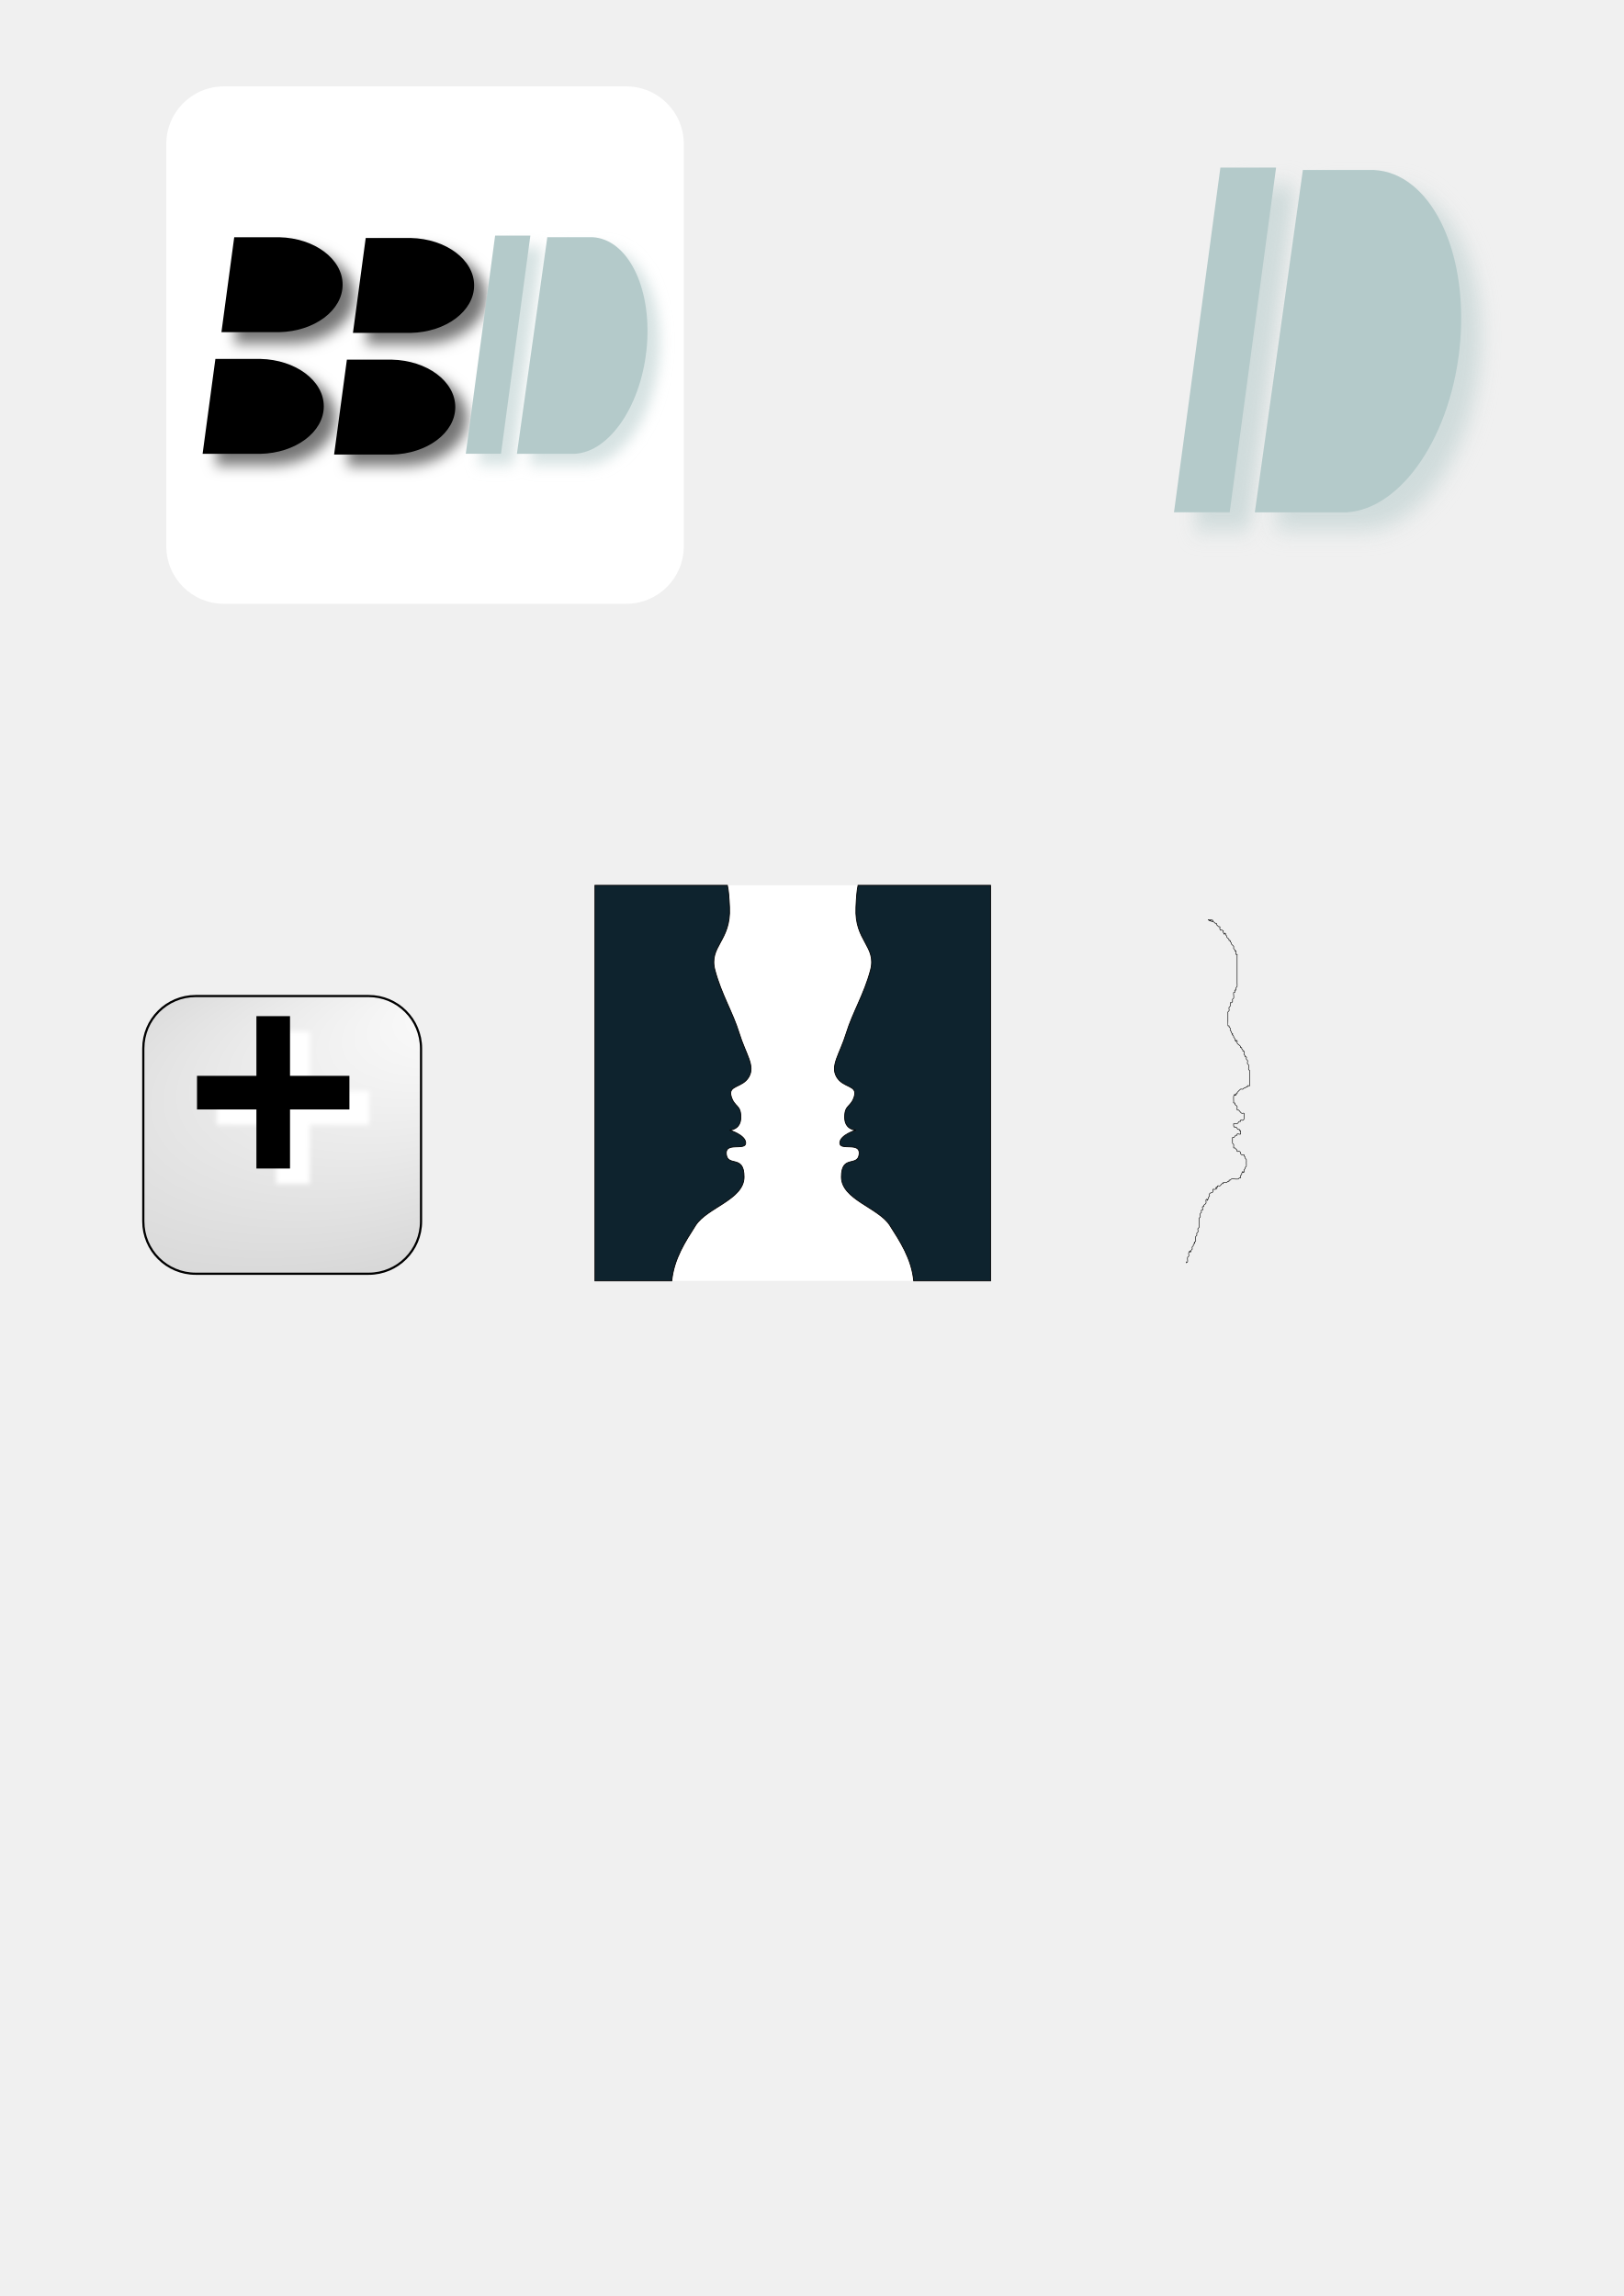
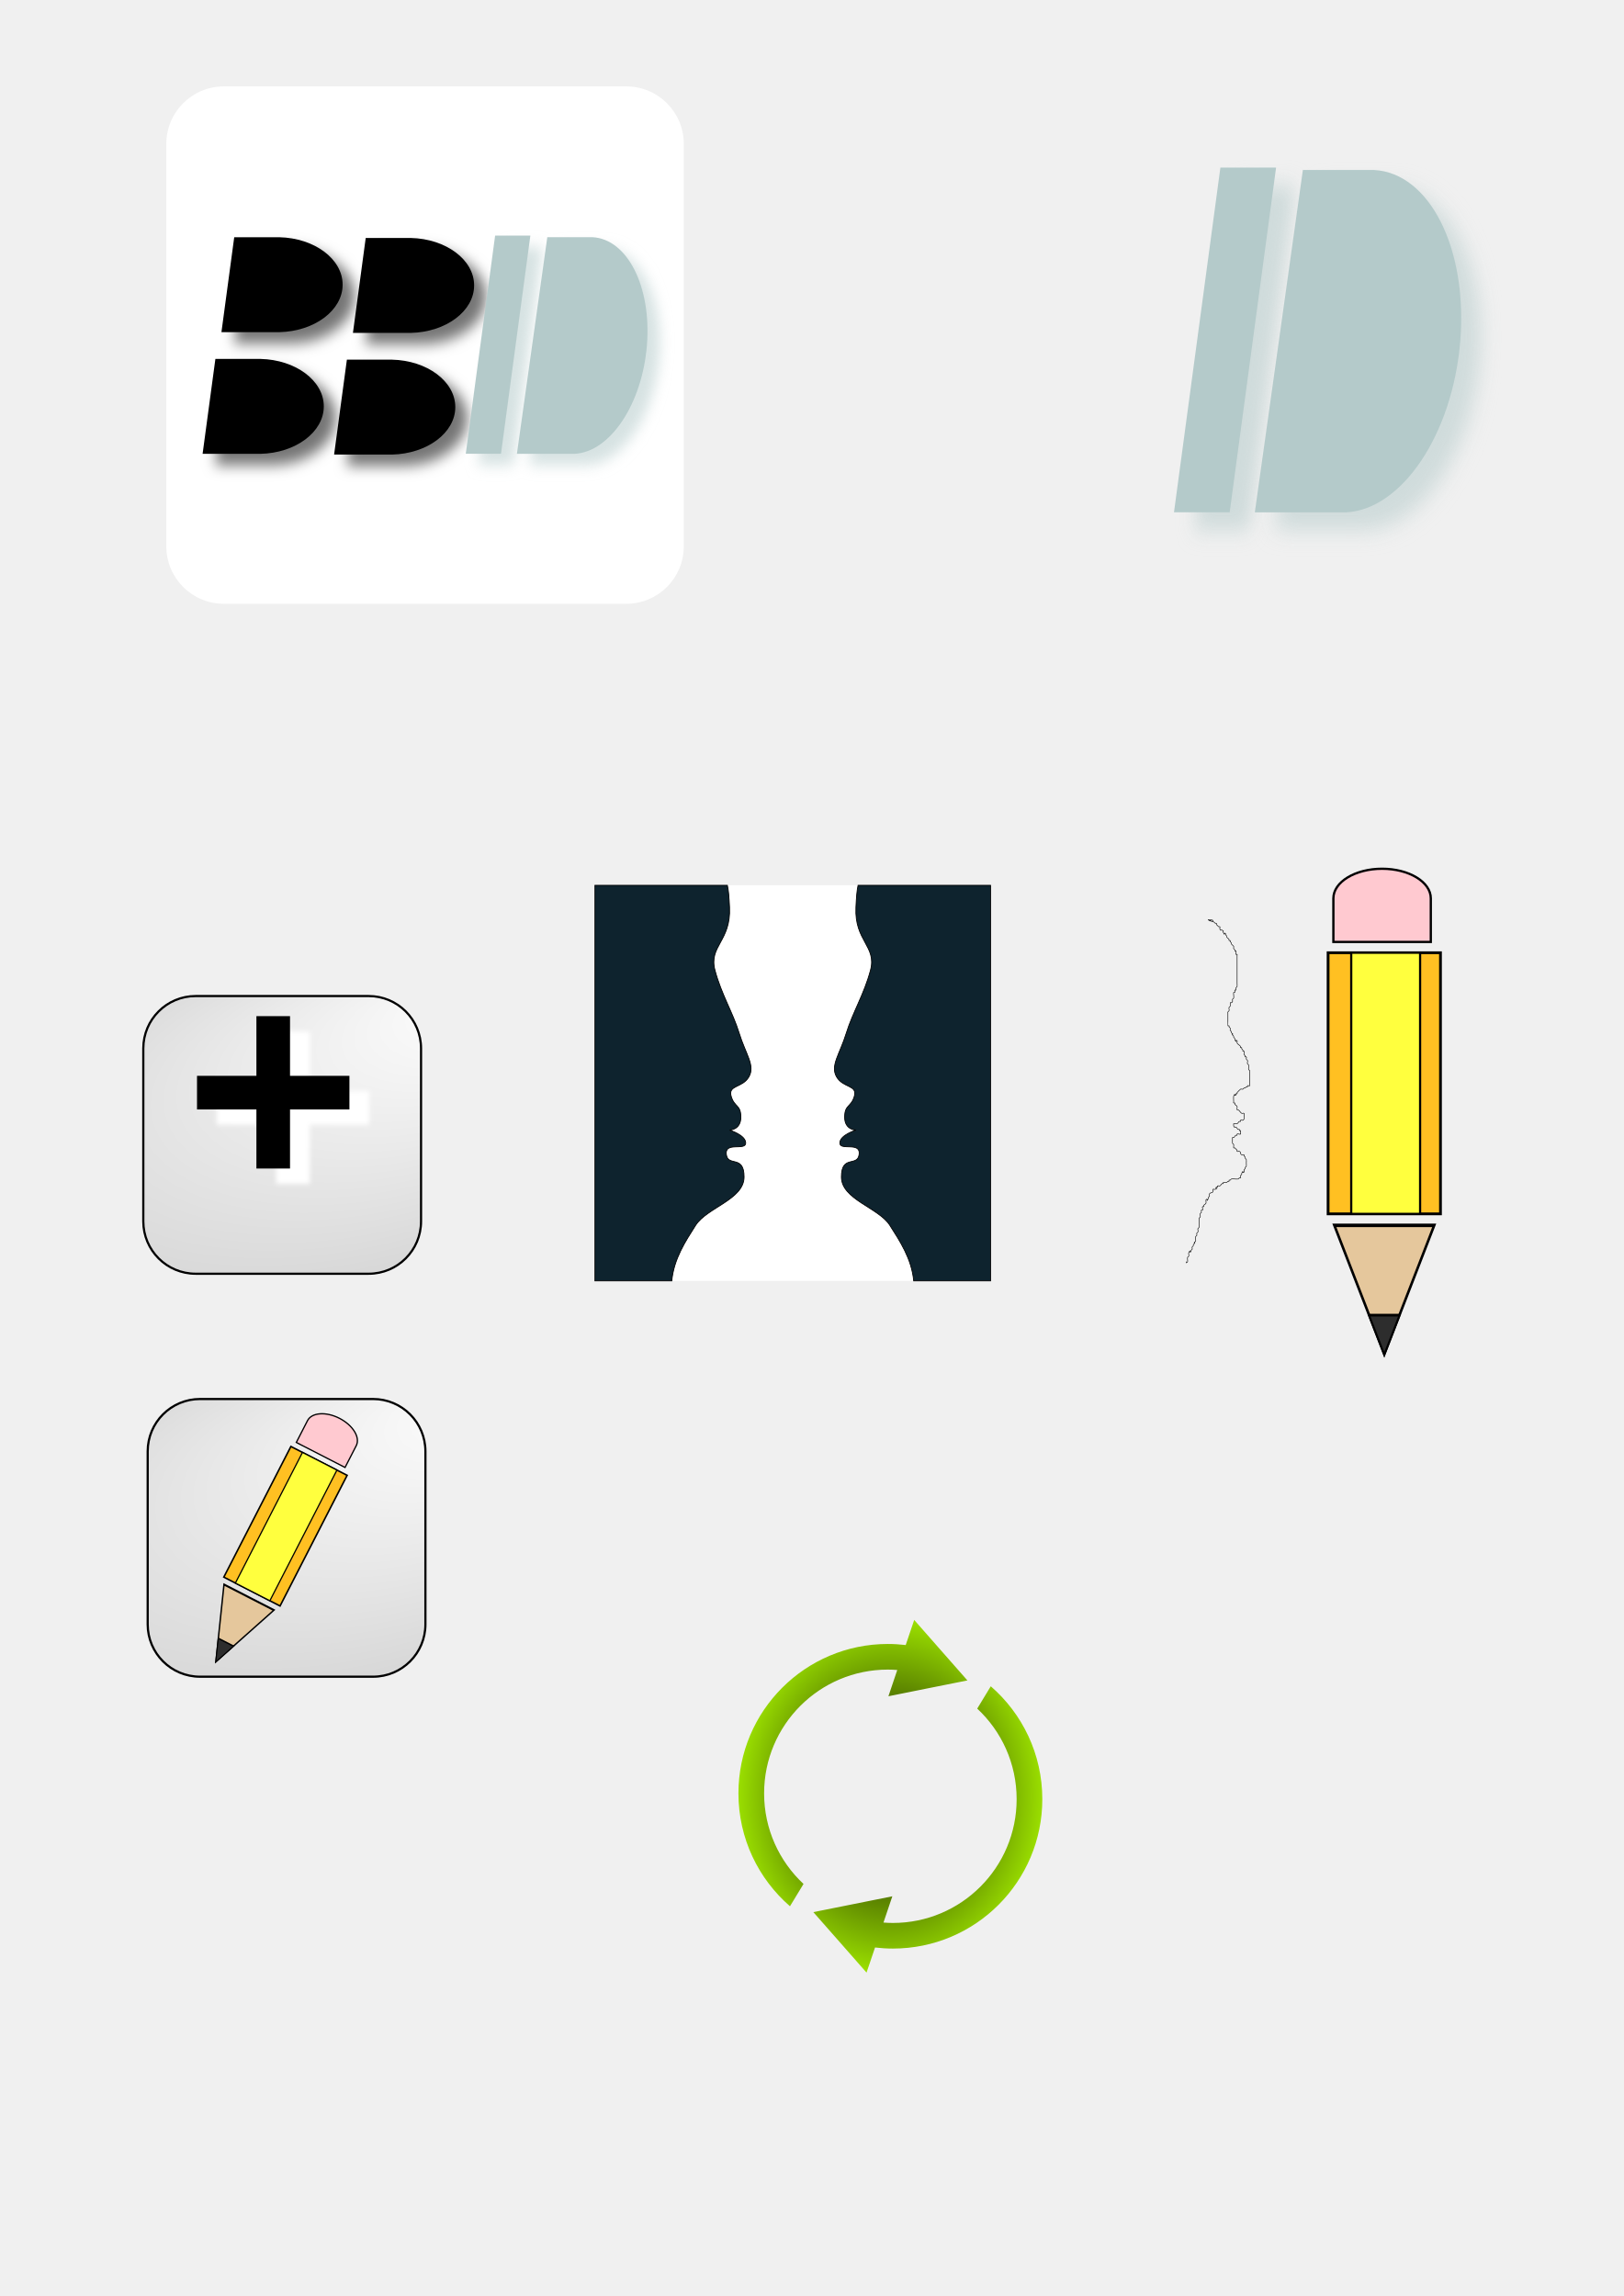
- <svg xmlns="http://www.w3.org/2000/svg" xmlns:xlink="http://www.w3.org/1999/xlink" width="744.094" height="1052.362" id="svg2" version="1.1">
+ <svg xmlns="http://www.w3.org/2000/svg" xmlns:ns1="http://www.openswatchbook.org/uri/2009/osb" xmlns:xlink="http://www.w3.org/1999/xlink" width="744.094" height="1052.362" id="svg2" version="1.1">
  <defs id="defs4">
+     <linearGradient id="linearGradient5515">
+       <stop style="stop-color:#000000;stop-opacity:1;" offset="0" id="stop5517" />
+       <stop style="stop-color:#9ade00;stop-opacity:1;" offset="1" id="stop5519" />
+     </linearGradient>
+     <linearGradient id="linearGradient5458" ns1:paint="solid">
+       <stop style="stop-color:#e5c79c;stop-opacity:1;" offset="0" id="stop5460" />
+     </linearGradient>
    <linearGradient id="linearGradient4218">
      <stop id="stop4220" offset="0" style="stop-color:#ffffff;stop-opacity:1;" />
      <stop id="stop4222" offset="1" style="stop-color:#d0d0d0;stop-opacity:1;" />
    </linearGradient>
    <linearGradient id="linearGradient3791">
      <stop style="stop-color:#000000;stop-opacity:1;" offset="0" id="stop3793" />
      <stop style="stop-color:#efefef;stop-opacity:1;" offset="1" id="stop3795" />
    </linearGradient>
    <filter id="filter3963">
      <feGaussianBlur stdDeviation="8.612" id="feGaussianBlur3965" />
    </filter>
    <filter color-interpolation-filters="sRGB" id="filter3963-5">
      <feGaussianBlur stdDeviation="8.612" id="feGaussianBlur3965-2" />
    </filter>
    <filter id="filter4261">
      <feGaussianBlur stdDeviation="1.189" id="feGaussianBlur4263" />
    </filter>
    <radialGradient xlink:href="#linearGradient4218" id="radialGradient4295" gradientUnits="userSpaceOnUse" gradientTransform="matrix(2.694824,-0.5208366,0.2723762,1.409283,-646.1081,39.30516)" cx="329.31" cy="323.032" fx="369.716" fy="290.707" r="64.14" />
+     <radialGradient xlink:href="#linearGradient4218-7" id="radialGradient4295-1" gradientUnits="userSpaceOnUse" gradientTransform="matrix(2.694824,-0.5208366,0.2723762,1.409283,-646.1081,39.30516)" cx="329.31" cy="323.032" fx="369.716" fy="290.707" r="64.14" />
+     <linearGradient id="linearGradient4218-7">
+       <stop id="stop4220-4" offset="0" style="stop-color:#ffffff;stop-opacity:1;" />
+       <stop id="stop4222-0" offset="1" style="stop-color:#d0d0d0;stop-opacity:1;" />
+     </linearGradient>
+     <filter color-interpolation-filters="sRGB" id="filter4261-9">
+       <feGaussianBlur stdDeviation="1.189" id="feGaussianBlur4263-4" />
+     </filter>
+     <radialGradient xlink:href="#linearGradient5515" id="radialGradient5521" cx="408.031" cy="823.312" fx="408.031" fy="823.312" r="119.125" gradientTransform="matrix(0.5844913,0,0,0.6784822,367.5304,-117.128)" gradientUnits="userSpaceOnUse" />
  </defs>
  <g id="layer1">
    <g id="g4304" transform="matrix(0.2634921,0,0,0.2634921,208.9589,220.3886)">
      <rect ry="100" rx="100" y="-686.11" x="-503.784" height="900" width="900" id="rect3907" style="fill:#ffffff;fill-opacity:1;stroke:none" />
      <g id="g3967">
        <g id="g3897-7" transform="matrix(1.264031,0,0,1.360977,-556.5005,-524.7535)" style="opacity:0.54;filter:url(#filter3963)">
          <g id="g3889-4">
            <path style="fill:#000000;fill-opacity:1;stroke:none" d="m 152.125,88.719 -17.594,121.312 79.594,0 c 48.385,-1.017 87.156,-27.769 87.156,-60.656 0,-32.887 -38.772,-59.639 -87.156,-60.656 l -62,0 z" id="path2991-7" />
            <path style="fill:#000000;fill-opacity:1;stroke:none" d="m 126.209,244.24 -17.594,121.312 79.594,0 c 48.385,-1.017 87.156,-27.769 87.156,-60.656 0,-32.887 -38.772,-59.639 -87.156,-60.656 l -62,0 z" id="path2991-1-3" />
          </g>
          <g id="g3893-4">
            <path style="fill:#000000;fill-opacity:1;stroke:none" d="m 333.055,89.661 -17.594,121.313 79.594,0 c 48.385,-1.017 87.156,-27.769 87.156,-60.656 0,-32.887 -38.772,-59.639 -87.156,-60.656 l -62,0 z" id="path2991-6-0" />
            <path style="fill:#000000;fill-opacity:1;stroke:none" d="m 307.139,245.182 -17.594,121.312 79.594,0 c 48.385,-1.017 87.156,-27.769 87.156,-60.656 0,-32.887 -38.772,-59.639 -87.156,-60.656 l -62,0 z" id="path2991-1-8-8" />
          </g>
          <path id="path2991-6-8-8" d="m 582.898,88.63 -41.837,276.876 79.594,0 c 48.588,-2.321 92.706,-63.378 99.278,-138.438 6.572,-75.06 -26.853,-136.117 -75.034,-138.438 l -62,0 z" style="fill:#b4caca;fill-opacity:1;stroke:none" />
          <rect transform="matrix(1,0,-0.1434291,0.9896606,0,0)" y="87.562" x="523.655" height="281.715" width="48.487" id="rect3871-1" style="fill:#b4caca;fill-opacity:1;stroke:none" />
        </g>
        <g id="g3897" transform="matrix(1.264031,0,0,1.360977,-577.9599,-544.4745)">
          <g id="g3889">
            <path style="fill:#000000;fill-opacity:1;stroke:none" d="m 152.125,88.719 -17.594,121.312 79.594,0 c 48.385,-1.017 87.156,-27.769 87.156,-60.656 0,-32.887 -38.772,-59.639 -87.156,-60.656 l -62,0 z" id="path2991" />
            <path style="fill:#000000;fill-opacity:1;stroke:none" d="m 126.209,244.24 -17.594,121.312 79.594,0 c 48.385,-1.017 87.156,-27.769 87.156,-60.656 0,-32.887 -38.772,-59.639 -87.156,-60.656 l -62,0 z" id="path2991-1" />
          </g>
          <g id="g3893">
            <path style="fill:#000000;fill-opacity:1;stroke:none" d="m 333.055,89.661 -17.594,121.313 79.594,0 c 48.385,-1.017 87.156,-27.769 87.156,-60.656 0,-32.887 -38.772,-59.639 -87.156,-60.656 l -62,0 z" id="path2991-6" />
            <path style="fill:#000000;fill-opacity:1;stroke:none" d="m 307.139,245.182 -17.594,121.312 79.594,0 c 48.385,-1.017 87.156,-27.769 87.156,-60.656 0,-32.887 -38.772,-59.639 -87.156,-60.656 l -62,0 z" id="path2991-1-8" />
          </g>
          <path id="path2991-6-8" d="m 582.898,88.63 -41.837,276.876 79.594,0 c 48.588,-2.321 92.706,-63.378 99.278,-138.438 6.572,-75.06 -26.853,-136.117 -75.034,-138.438 l -62,0 z" style="fill:#b4caca;fill-opacity:1;stroke:none" />
          <rect transform="matrix(1,0,-0.1434291,0.9896606,0,0)" y="87.562" x="523.655" height="281.715" width="48.487" id="rect3871" style="fill:#b4caca;fill-opacity:1;stroke:none" />
        </g>
      </g>
    </g>
    <g id="g4326" transform="matrix(0.4164081,0,0,0.4164081,566.2545,-145.1947)">
      <path transform="matrix(1.264031,0,0,1.360977,-641.3533,434.8914)" id="path2991-6-8-8-0" d="m 582.898,88.63 -41.837,276.876 79.594,0 c 48.588,-2.321 92.706,-63.378 99.278,-138.438 6.572,-75.06 -26.853,-136.117 -75.034,-138.438 l -62,0 z" style="opacity:0.54;fill:#b4caca;fill-opacity:1;stroke:none;filter:url(#filter3963-5)" />
      <rect transform="matrix(1.264031,0,-0.1812988,1.346906,-641.3533,434.8914)" y="87.562" x="523.655" height="281.715" width="48.487" id="rect3871-1-4" style="opacity:0.54;fill:#b4caca;fill-opacity:1;stroke:none;filter:url(#filter3963-5)" />
      <path id="path2991-6-8-5" d="m 73.988,535.793 -52.884,376.822 100.609,0 c 61.417,-3.159 117.183,-86.256 125.491,-188.411 8.308,-102.155 -33.943,-185.252 -94.846,-188.411 l -78.37,0 z" style="fill:#b4caca;fill-opacity:1;stroke:none" />
      <rect transform="matrix(1,0,-0.1334009,0.9910622,0,0)" y="537.916" x="54.988" height="382.865" width="61.289" id="rect3871-6" style="fill:#b4caca;fill-opacity:1;stroke:none" />
    </g>
    <path style="fill:none;stroke:#000000;stroke-width:0.261px;stroke-linecap:butt;stroke-linejoin:miter;stroke-opacity:1" d="m 553.732,421.592 c 0.704,0.176 2.288,-0.176 2.112,0.528 -0.176,0.704 -2.625,-1.041 -2.112,-0.528 0.67,0.67 1.792,0.632 2.64,1.056 0.223,0.111 0.305,0.417 0.528,0.528 0.157,0.079 0.404,-0.124 0.528,0 0.124,0.124 -0.079,0.371 0,0.528 0.111,0.223 0.352,0.352 0.528,0.528 0.176,0.176 0.305,0.417 0.528,0.528 0.157,0.079 0.404,-0.124 0.528,0 0.249,0.249 -0.157,0.741 0,1.056 0.584,1.167 0.328,0.164 1.056,0.528 1.167,0.584 0.164,0.328 0.528,1.056 1.099,2.197 -0.036,-0.564 1.056,0.528 0.124,0.124 -0.079,0.371 0,0.528 0.111,0.223 0.417,0.305 0.528,0.528 0.079,0.157 -0.079,0.371 0,0.528 0.223,0.445 0.833,0.611 1.056,1.056 0.079,0.157 -0.124,0.404 0,0.528 0.124,0.124 0.404,-0.124 0.528,0 0.124,0.124 -0.079,0.371 0,0.528 0.111,0.223 0.417,0.305 0.528,0.528 0.079,0.157 -0.079,0.371 0,0.528 0.076,0.152 0.98,0.904 1.056,1.056 0.157,0.315 -0.157,0.741 0,1.056 0.111,0.223 0.417,0.305 0.528,0.528 0.079,0.157 -0.124,0.404 0,0.528 0.124,0.124 0.404,-0.124 0.528,0 0.264,0.264 -0.264,1.32 0,1.584 0.124,0.124 0.404,-0.124 0.528,0 0.124,0.124 0,0.352 0,0.528 0,0.176 0,0.352 0,0.528 0,2.64 0,5.28 0,7.92 0,1.408 0,2.816 0,4.224 0,0.238 0.08,1.423 0,1.584 -0.111,0.223 -0.417,0.305 -0.528,0.528 -0.157,0.315 0.249,0.807 0,1.056 -0.124,0.124 -0.404,-0.124 -0.528,0 -0.249,0.249 0.249,0.807 0,1.056 -0.124,0.124 -0.404,-0.124 -0.528,0 -0.185,0.185 0.182,2.275 0,2.64 -0.111,0.223 -0.417,0.305 -0.528,0.528 -0.157,0.315 0.157,0.741 0,1.056 -0.632,1.264 -1.056,-0.333 -1.056,1.056 0,0.176 0,0.352 0,0.528 0,0.176 0.079,0.371 0,0.528 -0.111,0.223 -0.417,0.305 -0.528,0.528 -0.211,0.422 0.211,1.162 0,1.584 -0.111,0.223 -0.417,0.305 -0.528,0.528 -0.079,0.157 0,0.352 0,0.528 0,0.352 0,0.704 0,1.056 0,0.88 0,1.76 0,2.64 0,0.194 -0.021,2.091 0,2.112 0.124,0.124 0.404,-0.124 0.528,0 0.124,0.124 -0.079,0.371 0,0.528 0.111,0.223 0.417,0.305 0.528,0.528 0.157,0.315 -0.157,0.741 0,1.056 0.111,0.223 0.417,0.305 0.528,0.528 0.079,0.157 -0.079,0.371 0,0.528 1.751,1.751 -0.249,-0.498 0.528,1.056 0.111,0.223 0.417,0.305 0.528,0.528 0.079,0.157 -0.079,0.371 0,0.528 0.111,0.223 0.417,0.305 0.528,0.528 0.079,0.157 -0.079,0.371 0,0.528 1.099,2.197 -0.036,-0.564 1.056,0.528 0.249,0.249 -0.157,0.741 0,1.056 0.317,0.634 1.267,0.95 1.584,1.584 0.079,0.157 -0.124,0.404 0,0.528 0.124,0.124 0.404,-0.124 0.528,0 0.124,0.124 -0.079,0.371 0,0.528 0.111,0.223 0.417,0.305 0.528,0.528 0.079,0.157 -0.124,0.404 0,0.528 0.124,0.124 0.404,-0.124 0.528,0 0.108,0.108 -0.105,1.375 0,1.584 0.111,0.223 0.417,0.305 0.528,0.528 0.079,0.157 -0.124,0.404 0,0.528 0.124,0.124 0.404,-0.124 0.528,0 0.249,0.249 -0.157,0.741 0,1.056 0.111,0.223 0.417,0.305 0.528,0.528 0.211,0.422 -0.211,1.162 0,1.584 0.111,0.223 0.417,0.305 0.528,0.528 0.166,0.332 -0.166,1.78 0,2.112 0.111,0.223 0.417,0.305 0.528,0.528 0.096,0.191 0,2.273 0,2.64 0,1.232 0,2.464 0,3.696 0,0.176 0.124,0.404 0,0.528 -0.249,0.249 -0.807,-0.249 -1.056,0 -0.124,0.124 0.124,0.404 0,0.528 -0.124,0.124 -0.371,-0.079 -0.528,0 -0.223,0.111 -0.305,0.417 -0.528,0.528 -0.157,0.079 -0.352,0 -0.528,0 -0.176,0.176 -0.305,0.417 -0.528,0.528 -0.315,0.157 -0.741,-0.157 -1.056,0 -0.14,0.07 -1.514,1.444 -1.584,1.584 -0.079,0.157 0.124,0.404 0,0.528 -0.124,0.124 -0.404,-0.124 -0.528,0 -0.124,0.124 0.124,0.404 0,0.528 -1.092,1.092 0.043,-1.669 -1.056,0.528 -0.113,0.226 0,2.431 0,2.64 0,0.176 -0.124,0.404 0,0.528 0.124,0.124 0.404,-0.124 0.528,0 0.124,0.124 -0.079,0.371 0,0.528 0.223,0.445 0.833,0.611 1.056,1.056 0.105,0.209 -0.108,1.476 0,1.584 0.124,0.124 0.371,-0.079 0.528,0 0.634,0.317 0.95,1.267 1.584,1.584 0.315,0.157 0.807,-0.249 1.056,0 0.124,0.124 0,0.352 0,0.528 0,0.276 0.069,1.973 0,2.112 -0.111,0.223 -0.305,0.417 -0.528,0.528 -0.315,0.157 -0.807,-0.249 -1.056,0 -0.124,0.124 0.124,0.404 0,0.528 -0.124,0.124 -0.371,-0.079 -0.528,0 -0.688,0.344 -0.368,0.712 -1.056,1.056 -0.209,0.105 -1.476,-0.108 -1.584,0 -0.124,0.124 0,0.352 0,0.528 0,0.176 -0.079,0.371 0,0.528 0.584,1.167 0.328,0.164 1.056,0.528 0.702,0.351 0.354,0.705 1.056,1.056 0.157,0.079 0.404,-0.124 0.528,0 0.124,0.124 -0.124,0.404 0,0.528 0.124,0.124 0.404,-0.124 0.528,0 0.124,0.124 0,0.352 0,0.528 0,0.176 0,0.352 0,0.528 0,0.176 0.124,0.404 0,0.528 -0.264,0.264 -1.32,-0.264 -1.584,0 -0.124,0.124 0.124,0.404 0,0.528 -0.124,0.124 -0.371,-0.079 -0.528,0 -0.688,0.344 -0.368,0.712 -1.056,1.056 -0.157,0.079 -0.404,-0.124 -0.528,0 -0.124,0.124 0,0.352 0,0.528 0,0.276 -0.069,1.973 0,2.112 0.111,0.223 0.417,0.305 0.528,0.528 0.105,0.209 -0.108,1.476 0,1.584 0.124,0.124 0.371,-0.079 0.528,0 0.223,0.111 0.352,0.352 0.528,0.528 0.176,0.176 0.417,0.305 0.528,0.528 0.079,0.157 -0.124,0.404 0,0.528 0.249,0.249 0.741,-0.157 1.056,0 0.972,0.486 0.084,1.098 1.056,1.584 0.315,0.157 0.807,-0.249 1.056,0 0.124,0.124 -0.079,0.371 0,0.528 0.111,0.223 0.417,0.305 0.528,0.528 0.079,0.157 -0.079,0.371 0,0.528 0.111,0.223 0.417,0.305 0.528,0.528 0.08,0.161 0,1.346 0,1.584 0,0.238 0.08,1.423 0,1.584 -0.111,0.223 -0.417,0.305 -0.528,0.528 -0.079,0.157 0.079,0.371 0,0.528 -0.111,0.223 -0.417,0.305 -0.528,0.528 -0.157,0.315 0.249,0.807 0,1.056 -1.092,1.092 0.043,-1.669 -1.056,0.528 -0.079,0.157 0.079,0.371 0,0.528 -0.111,0.223 -0.417,0.305 -0.528,0.528 -0.157,0.315 0.249,0.807 0,1.056 -0.124,0.124 -0.371,-0.079 -0.528,0 -0.223,0.111 -0.305,0.417 -0.528,0.528 -0.321,0.16 -2.847,-0.16 -3.168,0 -0.223,0.111 -0.305,0.417 -0.528,0.528 -0.157,0.079 -0.404,-0.124 -0.528,0 -0.124,0.124 0.124,0.404 0,0.528 -0.124,0.124 -0.371,-0.079 -0.528,0 -0.223,0.111 -0.305,0.417 -0.528,0.528 -0.209,0.105 -1.476,-0.108 -1.584,0 -0.124,0.124 0.124,0.404 0,0.528 -0.124,0.124 -0.371,-0.079 -0.528,0 -0.708,0.354 -0.348,0.702 -1.056,1.056 -0.315,0.157 -0.807,-0.249 -1.056,0 -0.124,0.124 0.124,0.404 0,0.528 -0.124,0.124 -0.404,-0.124 -0.528,0 -1.092,1.092 1.669,-0.043 -0.528,1.056 -0.315,0.157 -0.807,-0.249 -1.056,0 -0.249,0.249 0.157,0.741 0,1.056 -0.486,0.972 -1.098,0.084 -1.584,1.056 -0.14,0.28 0.14,0.776 0,1.056 -0.111,0.223 -0.417,0.305 -0.528,0.528 -0.079,0.157 0.079,0.371 0,0.528 -1.099,2.197 0.036,-0.564 -1.056,0.528 -0.108,0.108 0.105,1.375 0,1.584 -0.263,0.526 -0.793,0.53 -1.056,1.056 -0.079,0.157 0.124,0.404 0,0.528 -0.124,0.124 -0.404,-0.124 -0.528,0 -0.264,0.264 0.264,1.32 0,1.584 -0.124,0.124 -0.404,-0.124 -0.528,0 -0.249,0.249 0.157,0.741 0,1.056 -0.111,0.223 -0.417,0.305 -0.528,0.528 -0.211,0.422 0.211,1.162 0,1.584 -0.111,0.223 -0.417,0.305 -0.528,0.528 -0.079,0.157 0,0.352 0,0.528 0,0.176 0,0.352 0,0.528 0,0.88 0,1.76 0,2.64 0,0.176 0.079,0.371 0,0.528 -0.111,0.223 -0.417,0.305 -0.528,0.528 -0.211,0.422 0.211,1.162 0,1.584 -0.111,0.223 -0.417,0.305 -0.528,0.528 -0.157,0.315 0.157,0.741 0,1.056 -0.111,0.223 -0.417,0.305 -0.528,0.528 -0.166,0.332 0.166,1.78 0,2.112 -1.751,1.751 0.249,-0.498 -0.528,1.056 -0.111,0.223 -0.417,0.305 -0.528,0.528 -0.079,0.157 0.079,0.371 0,0.528 -0.111,0.223 -0.417,0.305 -0.528,0.528 -0.157,0.315 0.157,0.741 0,1.056 -0.111,0.223 -0.417,0.305 -0.528,0.528 -0.079,0.157 0.124,0.404 0,0.528 -1.092,1.092 0.043,-1.669 -1.056,0.528 -0.211,0.422 0.211,1.162 0,1.584 -0.111,0.223 -0.417,0.305 -0.528,0.528 -0.143,0.286 0.144,1.968 0,2.112 -0.704,0.704 -0.528,-0.88 -0.528,0.528" id="path4099" />
    <g id="g4198" transform="matrix(0.3663195,0,0,0.3663195,150.2817,530.5531)">
      <rect y="-340.641" x="334.005" height="494.975" width="494.975" id="rect4162-5" style="fill:#ffffff;fill-opacity:1;stroke:none" />
      <path id="path4133" d="m 334.008,-340.638 0,494.969 96.156,0 c 2.716,-27.746 17.068,-49.442 29.812,-69.469 14.142,-22.223 60.625,-32.309 60.625,-60.594 0,-28.284 -20.198,-12.119 -22.219,-28.281 -2.02,-16.162 24.25,-4.055 24.25,-14.156 0,-10.102 -20.219,-16.156 -20.219,-16.156 0,0 14.156,0.006 14.156,-16.156 0,-16.162 -8.084,-12.139 -12.125,-26.281 -4.041,-14.142 14.138,-10.077 22.219,-24.219 8.081,-14.142 -4.044,-28.299 -12.125,-54.562 -8.081,-26.264 -22.231,-48.477 -30.312,-78.781 -8.081,-30.305 20.208,-36.386 18.188,-78.812 -0.606,-12.736 -1.208,-20.917 -2.688,-27.5 l -165.719,0 z m 329.219,0 c -1.483,6.583 -2.081,14.766 -2.688,27.5 -2.02,42.426 26.269,48.508 18.188,78.812 -8.081,30.305 -22.231,52.517 -30.312,78.781 -8.081,26.264 -20.206,40.42 -12.125,54.562 8.081,14.142 26.291,10.077 22.25,24.219 -4.041,14.142 -12.125,10.119 -12.125,26.281 0,16.162 14.125,16.156 14.125,16.156 0,0 -20.188,6.055 -20.188,16.156 0,10.102 26.239,-2.006 24.219,14.156 -2.02,16.162 -22.219,-0.003 -22.219,28.281 0,28.284 46.483,38.37 60.625,60.594 12.744,20.026 27.123,41.723 29.844,69.469 l 96.156,0 0,-494.969 -165.75,0 z" style="fill:#0e232e;stroke:#000000;stroke-width:1px;stroke-linecap:butt;stroke-linejoin:miter;stroke-opacity:1" />
    </g>
    <g id="g4297" transform="translate(-200,197.1429)">
      <rect ry="24" rx="24" y="259.392" x="265.67" height="127.279" width="127.279" id="rect4204" style="fill:url(#radialGradient4295);fill-opacity:1;stroke:#000000;stroke-opacity:1" />
      <text id="text4224-3" y="361.457" x="293.15" style="font-size:144px;font-style:normal;font-variant:normal;font-weight:bold;font-stretch:normal;line-height:125%;letter-spacing:0px;word-spacing:0px;fill:#ffffff;fill-opacity:1;stroke:none;filter:url(#filter4261);font-family:Aharoni;-inkscape-font-specification:Aharoni Bold" xml:space="preserve">
        <tspan y="361.457" x="293.15" id="tspan4226-9">+</tspan>
      </text>
      <text id="text4224" y="354.427" x="284.099" style="font-size:144px;font-style:normal;font-variant:normal;font-weight:bold;font-stretch:normal;line-height:125%;letter-spacing:0px;word-spacing:0px;fill:#000000;fill-opacity:1;stroke:none;font-family:Aharoni;-inkscape-font-specification:Aharoni Bold" xml:space="preserve">
        <tspan y="354.427" x="284.099" id="tspan4226">+</tspan>
      </text>
    </g>
+     <g id="g4297-8" transform="translate(-197.9899,381.8377)">
+       <rect ry="24" rx="24" y="259.392" x="265.67" height="127.279" width="127.279" id="rect4204-8" style="fill:url(#radialGradient4295-1);fill-opacity:1;stroke:#000000;stroke-opacity:1" />
+       <g id="g3919">
+         <g id="g3931" transform="translate(370.726,-313.1473)">
+           <path id="path3102" d="m 460.635,329.498 c -12.33,0 -22.322,6.066 -22.322,13.564 l 0,19.987 44.644,0 0,-19.987 c 0,-7.498 -9.992,-13.564 -22.322,-13.564 z" style="fill:#ffc9d0;fill-opacity:1;stroke:#000000;stroke-width:1.045;stroke-miterlimit:4;stroke-opacity:1;stroke-dasharray:none" />
+           <g id="g3923">
+             <rect style="fill:#ffc022;fill-opacity:1;stroke:#000000;stroke-width:1.268;stroke-miterlimit:4;stroke-opacity:1;stroke-dasharray:none" id="rect3092" width="51.499" height="119.685" x="435.89" y="367.993" />
+             <rect style="fill:#ffff3e;fill-opacity:1;stroke:#000000;stroke-opacity:1" id="rect3881" width="31.567" height="119.685" x="248.498" y="749.831" transform="translate(197.9899,-381.8377)" />
+           </g>
+           <path style="fill:#e5c79c;fill-opacity:1;stroke:#000000;stroke-width:1.25;stroke-miterlimit:4;stroke-opacity:1;stroke-dasharray:none" id="path3090" d="m 265.854,606.767 -13.224,22.905 -13.224,22.905 -13.224,-22.905 -13.224,-22.905 26.448,0 z" transform="matrix(0.8649929,0,0,1.289643,254.5551,-289.5595)" />
+           <path style="fill:#2d2d2d;fill-opacity:1;stroke:#000000;stroke-width:3.092;stroke-miterlimit:4;stroke-opacity:1;stroke-dasharray:none" id="path3090-7" d="m 265.854,606.767 -13.224,22.905 -13.224,22.905 -13.224,-22.905 -13.224,-22.905 26.448,0 z" transform="matrix(0.2648438,0,0,0.3948634,398.2344,294.5129)" />
+         </g>
+         <g transform="matrix(0.5003117,0.2568498,-0.2568498,0.5003117,207.7369,-14.91968)" id="g3931-1">
+           <path id="path3102-1" d="m 460.635,329.498 c -12.33,0 -22.322,6.066 -22.322,13.564 l 0,19.987 44.644,0 0,-19.987 c 0,-7.498 -9.992,-13.564 -22.322,-13.564 z" style="fill:#ffc9d0;fill-opacity:1;stroke:#000000;stroke-width:1.045;stroke-miterlimit:4;stroke-opacity:1;stroke-dasharray:none" />
+           <g id="g3923-5">
+             <rect style="fill:#ffc022;fill-opacity:1;stroke:#000000;stroke-width:1.268;stroke-miterlimit:4;stroke-opacity:1;stroke-dasharray:none" id="rect3092-2" width="51.499" height="119.685" x="435.89" y="367.993" />
+             <rect style="fill:#ffff3e;fill-opacity:1;stroke:#000000;stroke-opacity:1" id="rect3881-7" width="31.567" height="119.685" x="248.498" y="749.831" transform="translate(197.9899,-381.8377)" />
+           </g>
+           <path style="fill:#e5c79c;fill-opacity:1;stroke:#000000;stroke-width:1.25;stroke-miterlimit:4;stroke-opacity:1;stroke-dasharray:none" id="path3090-6" d="m 265.854,606.767 -13.224,22.905 -13.224,22.905 -13.224,-22.905 -13.224,-22.905 26.448,0 z" transform="matrix(0.8649929,0,0,1.289643,254.5551,-289.5595)" />
+           <path style="fill:#2d2d2d;fill-opacity:1;stroke:#000000;stroke-width:3.092;stroke-miterlimit:4;stroke-opacity:1;stroke-dasharray:none" id="path3090-7-1" d="m 265.854,606.767 -13.224,22.905 -13.224,22.905 -13.224,-22.905 -13.224,-22.905 26.448,0 z" transform="matrix(0.2648438,0,0,0.3948634,398.2344,294.5129)" />
+         </g>
+         <path style="fill:url(#radialGradient5521);fill-opacity:1;stroke:none" d="m 616.944,360.651 -3.891,11.507 c -2.676,-0.316 -5.404,-0.493 -8.165,-0.493 -37.826,0 -68.495,30.651 -68.495,68.477 0,20.662 9.147,39.187 23.617,51.746 l 6.21,-10.229 c -11.115,-10.357 -18.064,-25.126 -18.064,-41.517 0,-31.332 25.401,-56.732 56.732,-56.732 1.447,0 2.873,0.076 4.292,0.183 l -4.055,12.037 18.101,-3.635 18.101,-3.617 -12.201,-13.863 -12.183,-13.863 z m 35.088,30.412 -6.21,10.229 c 11.115,10.357 18.064,25.126 18.064,41.517 0,31.332 -25.401,56.732 -56.732,56.732 -1.447,0 -2.873,-0.076 -4.292,-0.183 l 4.055,-12.037 -18.101,3.635 -18.101,3.617 12.201,13.863 12.183,13.863 3.891,-11.507 c 2.676,0.316 5.404,0.493 8.165,0.493 37.826,0 68.495,-30.651 68.495,-68.477 0,-20.662 -9.147,-39.187 -23.617,-51.746 z" id="path3975" />
+       </g>
+     </g>
  </g>
</svg>
